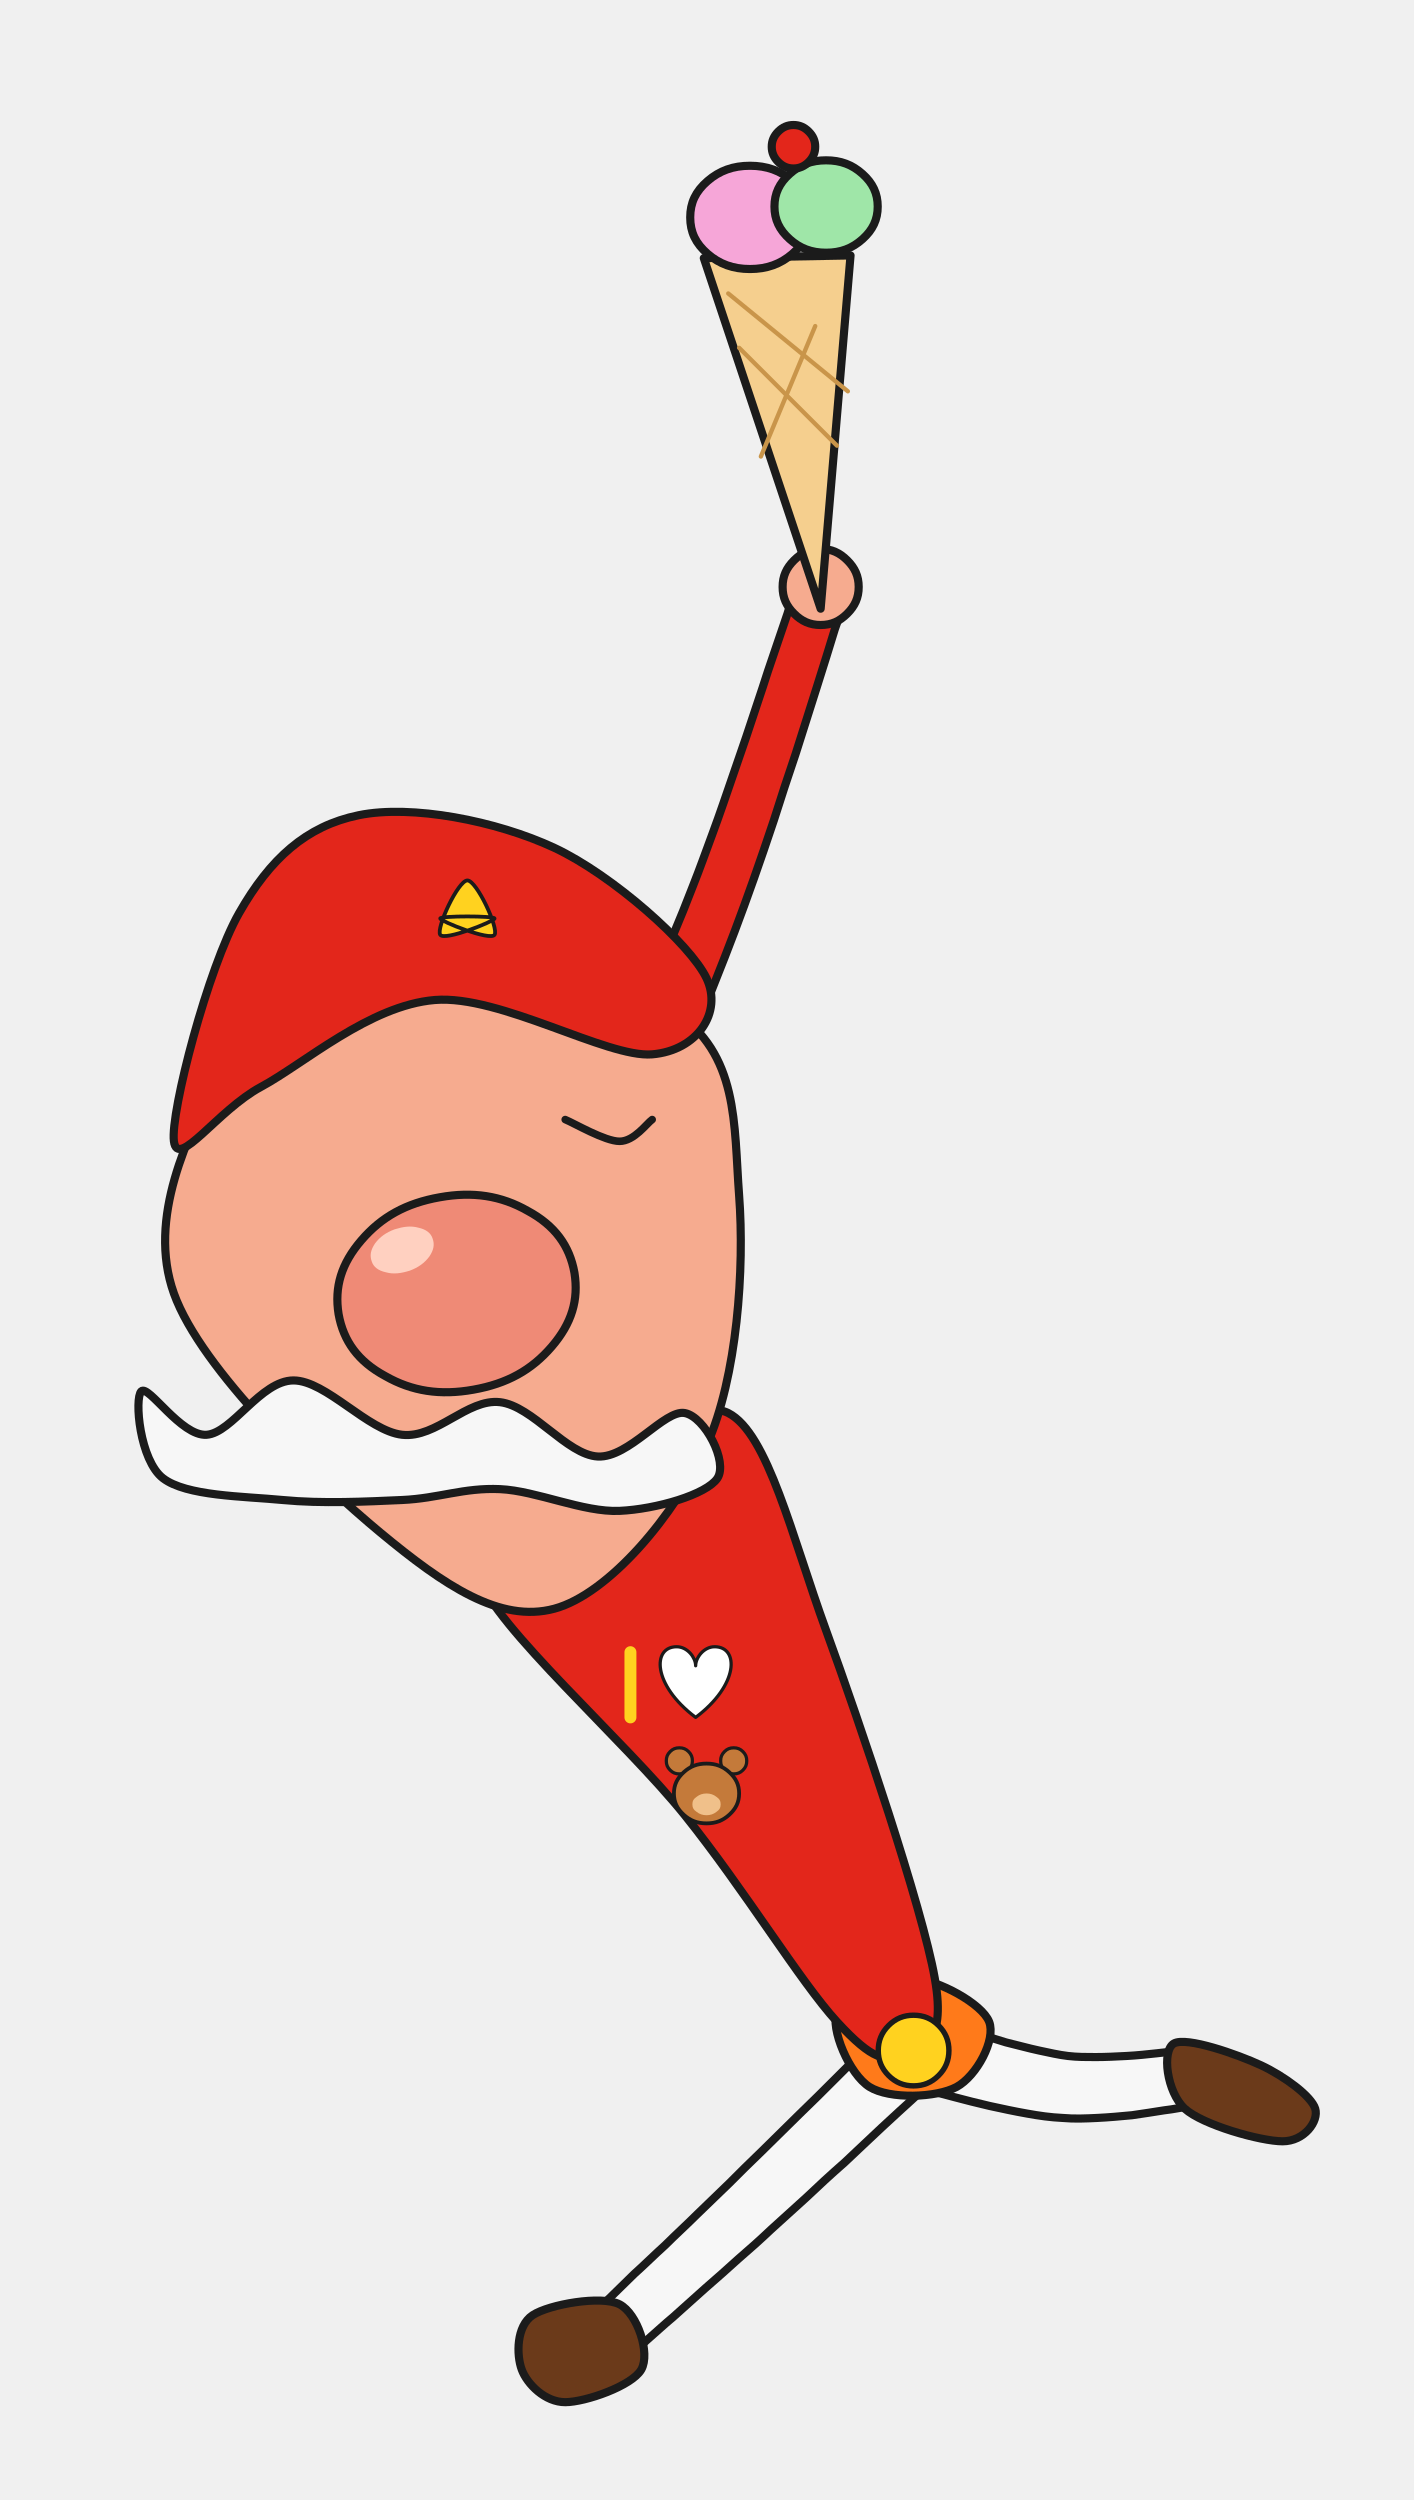
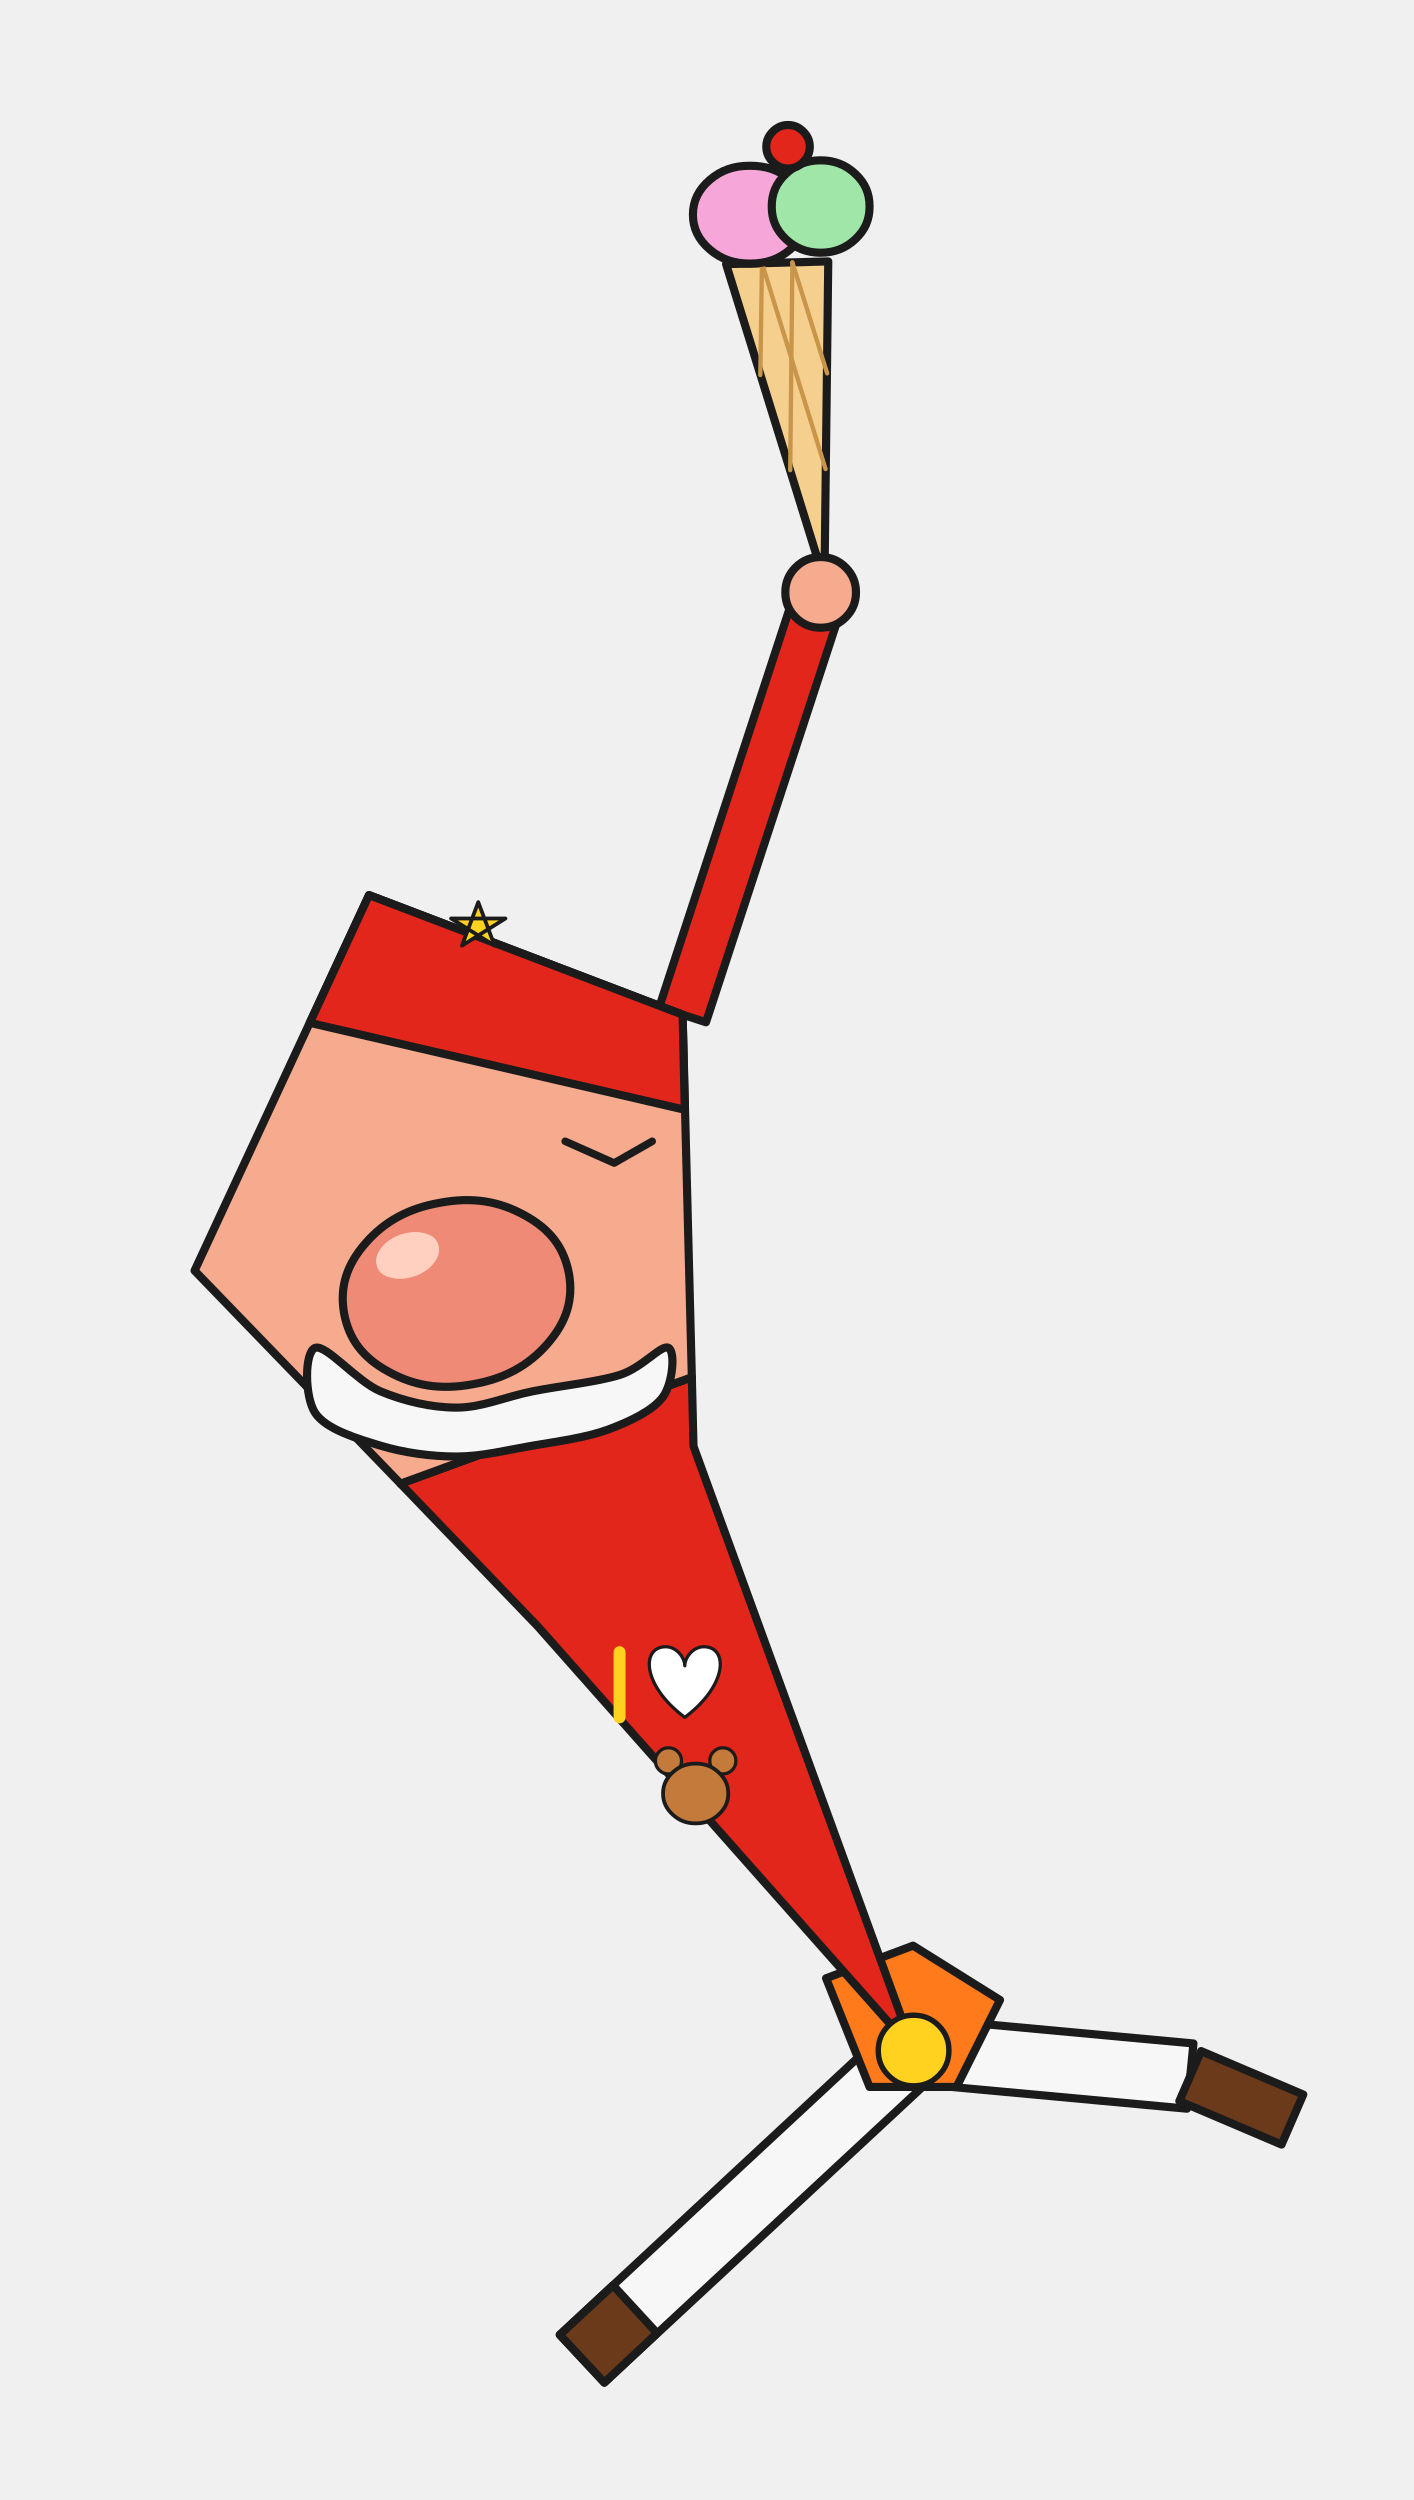
<svg xmlns="http://www.w3.org/2000/svg" viewBox="-110 -260 260 460">
-   <path d="M 53.6 112.6 C 51.4 111.7 51.2 115 49.5 116.7 C 47.9 118.3 45.8 120.4 43.7 122.5 C 41.7 124.5 39.3 126.9 37 129.1 C 34.8 131.3 32.3 133.7 30.2 135.8 C 28 137.9 26 139.9 24.1 141.8 C 22.1 143.7 20.3 145.5 18.3 147.4 C 16.4 149.3 14.3 151.2 12.4 153.1 C 10.4 154.9 8.5 156.8 6.7 158.4 C 5 160.1 3.3 161.7 2 163 C 0.6 164.3 -0.8 164.6 -1.4 166.3 C -2 168 -2.8 172.2 -1.7 173.4 C -0.6 174.6 3.6 174.1 5.4 173.7 C 7.2 173.2 7.5 171.8 9 170.6 C 10.4 169.4 12.1 167.8 13.9 166.3 C 15.7 164.7 17.7 162.9 19.7 161.1 C 21.8 159.3 23.9 157.4 25.9 155.6 C 28 153.8 29.9 152.1 31.9 150.2 C 34 148.3 36.1 146.4 38.3 144.4 C 40.5 142.3 43 140 45.4 137.9 C 47.7 135.7 50.2 133.4 52.3 131.4 C 54.5 129.4 56.6 127.4 58.3 125.9 C 60 124.3 63.4 124.2 62.6 122 C 61.8 119.8 55.8 113.5 53.6 112.6 Z" fill="#f7f7f7" stroke="#1b1b1b" stroke-width="1.5" stroke-linejoin="round" stroke-linecap="round" />
-   <path d="M -12 166 C -9 164 0.7 162.3 4 164 C 7.3 165.7 9.7 173 8 176 C 6.3 179 -2.3 182 -6 182 C -9.7 182 -13 178.7 -14 176 C -15 173.3 -15 168 -12 166 Z" fill="#6b3a1a" stroke="#1b1b1b" stroke-width="1.5" stroke-linejoin="round" stroke-linecap="round" />
-   <path d="M 56.5 123.6 C 56.5 125.8 58.6 124.1 60.2 124.5 C 61.7 124.8 63.7 125.4 65.7 125.9 C 67.6 126.4 69.9 127 72.1 127.5 C 74.4 128 76.7 128.5 79 128.9 C 81.2 129.3 83.3 129.6 85.5 129.7 C 87.7 129.9 89.8 129.8 91.9 129.7 C 94 129.6 96.2 129.4 98.3 129.2 C 100.3 128.9 102.4 128.6 104.2 128.3 C 106 128.1 107.8 127.7 109.2 127.5 C 110.6 127.3 111.2 128 112.5 127 C 113.8 126 117.1 123.1 117 121.5 C 116.8 119.8 113 117.7 111.5 117 C 110 116.3 109.3 117.2 107.8 117.3 C 106.4 117.4 104.6 117.6 102.9 117.8 C 101.1 118 99.2 118.2 97.3 118.3 C 95.4 118.4 93.4 118.5 91.6 118.5 C 89.8 118.5 88.2 118.5 86.5 118.3 C 84.8 118.1 83.1 117.7 81.2 117.3 C 79.3 116.9 77.2 116.3 75.1 115.8 C 73.1 115.2 70.9 114.5 69 113.9 C 67.1 113.4 65.2 112.7 63.7 112.2 C 62.1 111.8 61 109.1 59.7 111 C 58.5 112.9 56.4 121.3 56.5 123.6 Z" fill="#f7f7f7" stroke="#1b1b1b" stroke-width="1.5" stroke-linejoin="round" stroke-linecap="round" />
-   <path d="M 106 116 C 108.3 114.7 117.7 118 122 120 C 126.3 122 131.3 125.7 132 128 C 132.7 130.3 130 134 126 134 C 122 134 111.3 131 108 128 C 104.7 125 103.7 117.3 106 116 Z" fill="#6b3a1a" stroke="#1b1b1b" stroke-width="1.5" stroke-linejoin="round" stroke-linecap="round" />
-   <path d="M 44 110 C 45.3 106.7 53.3 103.7 58 104 C 62.7 104.3 70.7 108.7 72 112 C 73.3 115.3 69.7 122 66 124 C 62.3 126 53.7 126.3 50 124 C 46.3 121.7 42.7 113.3 44 110 Z" fill="#ff7a1a" stroke="#1b1b1b" stroke-width="1.5" stroke-linejoin="round" stroke-linecap="round" />
-   <path d="M -22 30 C -25 20.7 -9.7 23 -2 18 C 5.7 13 16.7 -3.7 24 0 C 31.3 3.7 35.7 22.7 42 40 C 48.3 57.3 59.7 91 62 104 C 64.3 117 59 116.7 56 118 C 53 119.3 50.7 119.3 44 112 C 37.3 104.7 27 87.7 16 74 C 5 60.3 -19 39.3 -22 30 Z" fill="#e3261b" stroke="#1b1b1b" stroke-width="1.5" stroke-linejoin="round" stroke-linecap="round" />
-   <path d="M 6 44 L 6 56" fill="none" stroke="#ffd21f" stroke-width="2.2" stroke-linejoin="round" stroke-linecap="round" />
-   <path d="M 18 56 C 10 50 10 43 14.5 43 C 16.5 43 18 45 18 46.5 C 18 45 19.5 43 21.5 43 C 26 43 26 50 18 56 Z" fill="#ffffff" stroke="#1b1b1b" stroke-width="0.6" stroke-linejoin="round" stroke-linecap="round" />
-   <path d="M 17.4 64 C 17.4 64.7 17.2 65.2 16.7 65.7 C 16.2 66.2 15.7 66.4 15 66.4 C 14.3 66.4 13.8 66.2 13.3 65.7 C 12.8 65.2 12.6 64.7 12.6 64 C 12.6 63.3 12.8 62.8 13.3 62.3 C 13.8 61.8 14.3 61.6 15 61.6 C 15.7 61.6 16.2 61.8 16.7 62.3 C 17.2 62.8 17.4 63.3 17.4 64 Z" fill="#c47a3a" stroke="#1b1b1b" stroke-width="0.6" stroke-linejoin="round" stroke-linecap="round" />
-   <path d="M 27.4 64 C 27.4 64.7 27.2 65.2 26.7 65.7 C 26.2 66.2 25.7 66.4 25 66.4 C 24.3 66.4 23.8 66.2 23.3 65.7 C 22.8 65.2 22.6 64.7 22.6 64 C 22.6 63.3 22.8 62.8 23.3 62.3 C 23.8 61.8 24.3 61.6 25 61.6 C 25.7 61.6 26.2 61.8 26.7 62.3 C 27.2 62.8 27.4 63.3 27.4 64 Z" fill="#c47a3a" stroke="#1b1b1b" stroke-width="0.6" stroke-linejoin="round" stroke-linecap="round" />
-   <path d="M 26 70 C 26 71.6 25.4 72.8 24.2 73.9 C 23 75 21.7 75.5 20 75.5 C 18.3 75.5 17 75 15.8 73.9 C 14.6 72.8 14 71.6 14 70 C 14 68.4 14.6 67.2 15.8 66.1 C 17 65 18.3 64.5 20 64.5 C 21.7 64.5 23 65 24.2 66.1 C 25.4 67.2 26 68.4 26 70 Z" fill="#c47a3a" stroke="#1b1b1b" stroke-width="0.7" stroke-linejoin="round" stroke-linecap="round" />
-   <path d="M 22.6 72 C 22.6 72.6 22.4 73 21.8 73.4 C 21.3 73.8 20.7 74 20 74 C 19.3 74 18.7 73.8 18.2 73.4 C 17.6 73 17.4 72.6 17.4 72 C 17.4 71.4 17.6 71 18.2 70.6 C 18.7 70.2 19.3 70 20 70 C 20.7 70 21.3 70.2 21.8 70.6 C 22.4 71 22.6 71.4 22.6 72 Z" fill="#f0c08a" stroke="none" stroke-width="1.5" stroke-linejoin="round" stroke-linecap="round" />
-   <path d="M 13.1 -57.9 C 15.1 -58.1 14.3 -61.1 15.1 -63.2 C 16 -65.2 17 -67.8 18.1 -70.5 C 19.1 -73.1 20.3 -76.2 21.5 -79.2 C 22.7 -82.2 24 -85.5 25.2 -88.7 C 26.4 -91.9 27.5 -94.9 28.7 -98.3 C 29.9 -101.7 31.1 -105.2 32.4 -109.1 C 33.6 -112.9 35 -117.2 36.4 -121.3 C 37.7 -125.4 39.1 -129.8 40.3 -133.6 C 41.5 -137.4 42.7 -141.2 43.6 -144.2 C 44.6 -147.3 46.1 -149.5 46 -151.7 C 45.9 -153.9 44.5 -156.9 43.1 -157.4 C 41.7 -157.8 38.8 -156.2 37.4 -154.5 C 36.1 -152.8 35.9 -150.1 34.9 -147.1 C 33.9 -144.1 32.6 -140.3 31.3 -136.5 C 30.1 -132.7 28.6 -128.4 27.3 -124.4 C 25.9 -120.3 24.4 -116 23.1 -112.2 C 21.8 -108.4 20.5 -105 19.3 -101.7 C 18.1 -98.4 16.9 -95.5 15.7 -92.4 C 14.4 -89.3 13.1 -86.1 11.9 -83.1 C 10.7 -80.1 9.4 -77.1 8.3 -74.5 C 7.1 -71.9 6.1 -69.4 5.2 -67.3 C 4.3 -65.2 1.6 -63.6 2.9 -62.1 C 4.2 -60.5 11.1 -57.7 13.1 -57.9 Z" fill="#e3261b" stroke="#1b1b1b" stroke-width="1.5" stroke-linejoin="round" stroke-linecap="round" />
-   <path d="M 48 -152 C 48 -150 47.3 -148.5 45.9 -147.1 C 44.5 -145.7 43 -145 41 -145 C 39 -145 37.5 -145.7 36.1 -147.1 C 34.7 -148.5 34 -150 34 -152 C 34 -154 34.7 -155.5 36.1 -156.9 C 37.5 -158.3 39 -159 41 -159 C 43 -159 44.5 -158.3 45.9 -156.9 C 47.3 -155.5 48 -154 48 -152 Z" fill="#f6ab8f" stroke="#1b1b1b" stroke-width="1.5" stroke-linejoin="round" stroke-linecap="round" />
-   <path d="M 41 -148 L 46.5 -213 L 19.5 -212.5 Z" fill="#f5cf8e" stroke="#1b1b1b" stroke-width="1.5" stroke-linejoin="round" stroke-linecap="round" />
-   <path d="M 26 -196 L 44 -178" fill="none" stroke="#c9954a" stroke-width="0.8" stroke-linejoin="round" stroke-linecap="round" />
-   <path d="M 24 -206 L 46 -188" fill="none" stroke="#c9954a" stroke-width="0.8" stroke-linejoin="round" stroke-linecap="round" />
-   <path d="M 40 -200 L 30 -176" fill="none" stroke="#c9954a" stroke-width="0.8" stroke-linejoin="round" stroke-linecap="round" />
-   <path d="M 39 -220 C 39 -217.3 38 -215.2 35.8 -213.3 C 33.6 -211.4 31.1 -210.5 28 -210.5 C 24.9 -210.5 22.4 -211.4 20.2 -213.3 C 18 -215.2 17 -217.3 17 -220 C 17 -222.7 18 -224.8 20.2 -226.7 C 22.4 -228.6 24.9 -229.5 28 -229.5 C 31.1 -229.5 33.6 -228.6 35.8 -226.7 C 38 -224.8 39 -222.7 39 -220 Z" fill="#f6a6d8" stroke="#1b1b1b" stroke-width="1.5" stroke-linejoin="round" stroke-linecap="round" />
-   <path d="M 51.5 -222 C 51.5 -219.6 50.6 -217.7 48.7 -216 C 46.8 -214.3 44.7 -213.5 42 -213.5 C 39.3 -213.5 37.2 -214.3 35.3 -216 C 33.4 -217.7 32.5 -219.6 32.5 -222 C 32.5 -224.4 33.4 -226.3 35.3 -228 C 37.2 -229.7 39.3 -230.5 42 -230.5 C 44.7 -230.5 46.8 -229.7 48.7 -228 C 50.6 -226.3 51.5 -224.4 51.5 -222 Z" fill="#9fe6a8" stroke="#1b1b1b" stroke-width="1.5" stroke-linejoin="round" stroke-linecap="round" />
-   <path d="M 40 -233 C 40 -231.9 39.6 -231 38.8 -230.2 C 38 -229.4 37.1 -229 36 -229 C 34.9 -229 34 -229.4 33.2 -230.2 C 32.4 -231 32 -231.9 32 -233 C 32 -234.1 32.4 -235 33.2 -235.8 C 34 -236.6 34.9 -237 36 -237 C 37.1 -237 38 -236.6 38.8 -235.8 C 39.6 -235 40 -234.1 40 -233 Z" fill="#e3261b" stroke="#1b1b1b" stroke-width="1.5" stroke-linejoin="round" stroke-linecap="round" />
-   <path d="M -46 -88 C -32 -90 2 -82 14 -74 C 26 -66 25 -53.3 26 -40 C 27 -26.7 25.7 -6.7 20 6 C 14.3 18.7 2 33.3 -8 36 C -18 38.7 -28.3 31.7 -40 22 C -51.7 12.3 -73 -8 -78 -22 C -83 -36 -75.3 -51 -70 -62 C -64.7 -73 -60 -86 -46 -88 Z" fill="#f6ab8f" stroke="#1b1b1b" stroke-width="1.5" stroke-linejoin="round" stroke-linecap="round" />
-   <path d="M -78 -50 C -78.7 -55.3 -71.7 -82 -66 -92 C -60.3 -102 -53.7 -108 -44 -110 C -34.3 -112 -18.7 -109 -8 -104 C 2.7 -99 17 -86.3 20 -80 C 23 -73.7 18.3 -66.7 10 -66 C 1.7 -65.3 -18 -77 -30 -76 C -42 -75 -54 -64.3 -62 -60 C -70 -55.7 -77.3 -44.7 -78 -50 Z" fill="#e3261b" stroke="#1b1b1b" stroke-width="1.5" stroke-linejoin="round" stroke-linecap="round" />
-   <path d="M -24 -98 C -22.3 -98 -18.2 -89.2 -19 -88 C -19.8 -86.8 -29 -90.5 -29 -91 C -29 -91.5 -19 -91.5 -19 -91 C -19 -90.5 -28.2 -86.8 -29 -88 C -29.8 -89.2 -25.7 -98 -24 -98 Z" fill="#ffd21f" stroke="#1b1b1b" stroke-width="0.7" stroke-linejoin="round" stroke-linecap="round" />
-   <path d="M -6 -54 C -4.3 -53.3 1.3 -50 4 -50 C 6.7 -50 9 -53.3 10 -54" fill="none" stroke="#1b1b1b" stroke-width="1.4" stroke-linejoin="round" stroke-linecap="round" />
-   <path d="M -72 4 C -67.3 3.7 -62 -6 -56 -6 C -50 -6 -42.3 3.3 -36 4 C -29.7 4.7 -24 -2.7 -18 -2 C -12 -1.3 -5.7 7.7 0 8 C 5.7 8.3 12.3 -0.7 16 0 C 19.7 0.7 24 9 22 12 C 20 15 10.7 17.7 4 18 C -2.7 18.3 -11.3 14.3 -18 14 C -24.7 13.7 -29.3 15.7 -36 16 C -42.7 16.3 -50.7 16.7 -58 16 C -65.3 15.3 -75.7 15.3 -80 12 C -84.3 8.7 -85.3 -2.7 -84 -4 C -82.7 -5.3 -76.7 4.3 -72 4 Z" fill="#f7f7f7" stroke="#1b1b1b" stroke-width="1.5" stroke-linejoin="round" stroke-linecap="round" />
-   <path d="M -4.3 -25.8 C -3.5 -20.8 -4.8 -16.5 -8.5 -12.2 C -12.2 -7.9 -16.7 -5.4 -22.9 -4.3 C -29 -3.2 -34.2 -4 -39.1 -6.8 C -44.1 -9.5 -46.8 -13.2 -47.7 -18.2 C -48.5 -23.2 -47.2 -27.5 -43.5 -31.8 C -39.8 -36.1 -35.3 -38.6 -29.1 -39.7 C -23 -40.8 -17.8 -40 -12.9 -37.2 C -7.9 -34.5 -5.2 -30.8 -4.3 -25.8 Z" fill="#ef8a76" stroke="#1b1b1b" stroke-width="1.5" stroke-linejoin="round" stroke-linecap="round" />
-   <path d="M -30.4 -32.1 C -30 -31 -30.2 -30 -31 -28.8 C -31.9 -27.6 -33 -26.8 -34.6 -26.2 C -36.2 -25.7 -37.6 -25.5 -39 -25.9 C -40.4 -26.2 -41.3 -26.9 -41.6 -27.9 C -42 -29 -41.8 -30 -41 -31.2 C -40.1 -32.4 -39 -33.2 -37.4 -33.8 C -35.8 -34.3 -34.4 -34.5 -33 -34.1 C -31.6 -33.8 -30.7 -33.1 -30.4 -32.1 Z" fill="#ffd0c0" stroke="none" stroke-width="1.5" stroke-linejoin="round" stroke-linecap="round" />
+   <path d="M 54 112.9 L -7 169.6 L 1.2 178.4 L 62.2 121.7 Z" fill="#f7f7f7" stroke="#1b1b1b" stroke-width="1.5" stroke-linejoin="round" stroke-linecap="round" />
+   <path d="M 2.8 160.5 L -7 169.6 L 1.2 178.4 L 10.9 169.3 Z" fill="#6b3a1a" stroke="#1b1b1b" stroke-width="1.5" stroke-linejoin="round" stroke-linecap="round" />
+   <path d="M 57.5 123.3 L 108.4 128 L 109.6 116 L 58.7 111.3 Z" fill="#f7f7f7" stroke="#1b1b1b" stroke-width="1.5" stroke-linejoin="round" stroke-linecap="round" />
+   <path d="M 107 126.6 L 125.8 134.6 L 129.8 125.4 L 111 117.4 Z" fill="#6b3a1a" stroke="#1b1b1b" stroke-width="1.5" stroke-linejoin="round" stroke-linecap="round" />
+   <path d="M 42 104 L 58 98 L 74 108 L 66 124 L 50 124 Z" fill="#ff7a1a" stroke="#1b1b1b" stroke-width="1.5" stroke-linejoin="round" stroke-linecap="round" />
+   <path d="M 19.9 -71.9 L 46 -151.7 L 37.4 -154.5 L 11.3 -74.7 Z" fill="#e3261b" stroke="#1b1b1b" stroke-width="1.5" stroke-linejoin="round" stroke-linecap="round" />
+   <path d="M 41.7 -153.1 L 42.4 -211.9 L 23.6 -211.4 Z" fill="#f5cf8e" stroke="#1b1b1b" stroke-width="1.5" stroke-linejoin="round" stroke-linecap="round" />
+   <path d="M 35.4 -173.5 L 35.8 -211.7" fill="none" stroke="#c9954a" stroke-width="0.8" stroke-linejoin="round" stroke-linecap="round" />
+   <path d="M 29.9 -191 L 30.2 -211.6" fill="none" stroke="#c9954a" stroke-width="0.8" stroke-linejoin="round" stroke-linecap="round" />
+   <path d="M 41.9 -173.7 L 30.2 -211.6" fill="none" stroke="#c9954a" stroke-width="0.8" stroke-linejoin="round" stroke-linecap="round" />
+   <path d="M 42.2 -191.3 L 35.8 -211.7" fill="none" stroke="#c9954a" stroke-width="0.8" stroke-linejoin="round" stroke-linecap="round" />
+   <path d="M 38.5 -220.5 C 38.5 -218 37.5 -215.9 35.4 -214.1 C 33.3 -212.3 31 -211.5 28 -211.5 C 25 -211.5 22.7 -212.3 20.6 -214.1 C 18.5 -215.9 17.5 -218 17.5 -220.5 C 17.5 -223 18.5 -225.1 20.6 -226.9 C 22.7 -228.7 25 -229.5 28 -229.5 C 31 -229.5 33.3 -228.7 35.4 -226.9 C 37.5 -225.1 38.5 -223 38.5 -220.5 Z" fill="#f6a6d8" stroke="#1b1b1b" stroke-width="1.5" stroke-linejoin="round" stroke-linecap="round" />
+   <path d="M 50 -222 C 50 -219.6 49.2 -217.7 47.4 -216 C 45.6 -214.3 43.5 -213.5 41 -213.5 C 38.5 -213.5 36.4 -214.3 34.6 -216 C 32.8 -217.7 32 -219.6 32 -222 C 32 -224.4 32.8 -226.3 34.6 -228 C 36.4 -229.7 38.5 -230.5 41 -230.5 C 43.5 -230.5 45.6 -229.7 47.4 -228 C 49.2 -226.3 50 -224.4 50 -222 Z" fill="#9fe6a8" stroke="#1b1b1b" stroke-width="1.5" stroke-linejoin="round" stroke-linecap="round" />
+   <path d="M 39 -233 C 39 -231.9 38.6 -231 37.8 -230.2 C 37 -229.4 36.1 -229 35 -229 C 33.9 -229 33 -229.4 32.2 -230.2 C 31.4 -231 31 -231.9 31 -233 C 31 -234.1 31.4 -235 32.2 -235.8 C 33 -236.6 33.9 -237 35 -237 C 36.1 -237 37 -236.6 37.8 -235.8 C 38.6 -235 39 -234.1 39 -233 Z" fill="#e3261b" stroke="#1b1b1b" stroke-width="1.5" stroke-linejoin="round" stroke-linecap="round" />
+   <path d="M 47.5 -151 C 47.5 -149.2 46.9 -147.7 45.6 -146.4 C 44.3 -145.1 42.8 -144.5 41 -144.5 C 39.2 -144.5 37.7 -145.1 36.4 -146.4 C 35.1 -147.7 34.5 -149.2 34.5 -151 C 34.5 -152.8 35.1 -154.3 36.4 -155.6 C 37.7 -156.9 39.2 -157.5 41 -157.5 C 42.8 -157.5 44.3 -156.9 45.6 -155.6 C 46.9 -154.3 47.5 -152.8 47.5 -151 Z" fill="#f6ab8f" stroke="#1b1b1b" stroke-width="1.5" stroke-linejoin="round" stroke-linecap="round" />
+   <path d="M 17.3 -6.6 L 17.6 6.1 L 58.1 117.3 L -11.1 39.2 L -36.3 13 Z" fill="#e3261b" stroke="#1b1b1b" stroke-width="1.5" stroke-linejoin="round" stroke-linecap="round" />
+   <path d="M 4 44 L 4 56" fill="none" stroke="#ffd21f" stroke-width="2.2" stroke-linejoin="round" stroke-linecap="round" />
+   <path d="M 16 56 C 8 50 8 43 12.5 43 C 14.5 43 16 45 16 46.5 C 16 45 17.5 43 19.5 43 C 24 43 24 50 16 56 Z" fill="#ffffff" stroke="#1b1b1b" stroke-width="0.6" stroke-linejoin="round" stroke-linecap="round" />
+   <path d="M 15.4 64 C 15.4 64.7 15.2 65.2 14.7 65.7 C 14.2 66.2 13.7 66.4 13 66.4 C 12.3 66.4 11.8 66.2 11.3 65.7 C 10.8 65.2 10.6 64.7 10.6 64 C 10.6 63.3 10.8 62.8 11.3 62.3 C 11.8 61.8 12.3 61.6 13 61.6 C 13.7 61.6 14.2 61.8 14.7 62.3 C 15.2 62.8 15.4 63.3 15.4 64 Z" fill="#c47a3a" stroke="#1b1b1b" stroke-width="0.6" stroke-linejoin="round" stroke-linecap="round" />
+   <path d="M 25.4 64 C 25.4 64.7 25.2 65.2 24.7 65.7 C 24.2 66.2 23.7 66.4 23 66.4 C 22.3 66.4 21.8 66.2 21.3 65.7 C 20.8 65.2 20.6 64.7 20.6 64 C 20.6 63.3 20.8 62.8 21.3 62.3 C 21.8 61.8 22.3 61.6 23 61.6 C 23.7 61.6 24.2 61.8 24.7 62.3 C 25.2 62.8 25.4 63.3 25.4 64 Z" fill="#c47a3a" stroke="#1b1b1b" stroke-width="0.6" stroke-linejoin="round" stroke-linecap="round" />
+   <path d="M 24 70 C 24 71.6 23.4 72.8 22.2 73.9 C 21 75 19.7 75.5 18 75.5 C 16.3 75.5 15 75 13.8 73.9 C 12.6 72.8 12 71.6 12 70 C 12 68.4 12.6 67.2 13.8 66.1 C 15 65 16.3 64.5 18 64.5 C 19.7 64.5 21 65 22.2 66.1 C 23.4 67.2 24 68.4 24 70 Z" fill="#c47a3a" stroke="#1b1b1b" stroke-width="0.7" stroke-linejoin="round" stroke-linecap="round" />
+   <path d="M -42.1 -95.3 L 15.6 -73.3 L 17.3 -6.6 L -36.3 13 L -74.2 -26.2 Z" fill="#f6ab8f" stroke="#1b1b1b" stroke-width="1.5" stroke-linejoin="round" stroke-linecap="round" />
+   <path d="M -42.1 -95.3 L 15.6 -73.3 L 16 -55.8 L -53 -71.8 Z" fill="#e3261b" stroke="#1b1b1b" stroke-width="1.5" stroke-linejoin="round" stroke-linecap="round" />
+   <path d="M -22 -94 L -19 -86 L -27 -91 L -17 -91 L -25 -86 Z" fill="#ffd21f" stroke="#1b1b1b" stroke-width="0.7" stroke-linejoin="round" stroke-linecap="round" />
+   <path d="M -6 -50 L 3 -46 L 10 -50" fill="none" stroke="#1b1b1b" stroke-width="1.4" stroke-linejoin="round" stroke-linecap="round" />
+   <path d="M -52 -12 C -50 -12.7 -44.3 -5.8 -40 -4 C -35.7 -2.2 -30.7 -1 -26 -1 C -21.3 -1 -17 -3 -12 -4 C -7 -5 -0.2 -5.7 4 -7 C 8.2 -8.3 11.7 -12.7 13 -12 C 14.3 -11.3 13.8 -5.5 12 -3 C 10.2 -0.5 6 1.5 2 3 C -2 4.5 -7.3 5.2 -12 6 C -16.7 6.8 -21.3 8 -26 8 C -30.7 8 -35.7 7.3 -40 6 C -44.3 4.7 -50 3 -52 0 C -54 -3 -54 -11.3 -52 -12 Z" fill="#f7f7f7" stroke="#1b1b1b" stroke-width="1.5" stroke-linejoin="round" stroke-linecap="round" />
+   <path d="M -5.3 -25.6 C -4.5 -20.9 -5.7 -16.8 -9.3 -12.7 C -12.8 -8.7 -17.2 -6.3 -23 -5.3 C -28.9 -4.2 -33.8 -5 -38.5 -7.6 C -43.3 -10.2 -45.8 -13.6 -46.7 -18.4 C -47.5 -23.1 -46.3 -27.2 -42.7 -31.3 C -39.2 -35.3 -34.8 -37.7 -29 -38.7 C -23.1 -39.8 -18.2 -39 -13.5 -36.4 C -8.7 -33.8 -6.2 -30.4 -5.3 -25.6 Z" fill="#ef8a76" stroke="#1b1b1b" stroke-width="1.5" stroke-linejoin="round" stroke-linecap="round" />
+   <path d="M -29.4 -31.1 C -29 -30 -29.2 -29 -30 -27.8 C -30.9 -26.6 -32 -25.8 -33.6 -25.2 C -35.2 -24.7 -36.6 -24.5 -38 -24.9 C -39.4 -25.2 -40.3 -25.9 -40.6 -26.9 C -41 -28 -40.8 -29 -40 -30.2 C -39.1 -31.4 -38 -32.2 -36.4 -32.8 C -34.8 -33.3 -33.4 -33.5 -32 -33.1 C -30.6 -32.8 -29.7 -32.1 -29.4 -31.1 Z" fill="#ffd0c0" stroke="none" stroke-width="1.5" stroke-linejoin="round" stroke-linecap="round" />
  <path d="M 64.6 117.3 C 64.6 119.1 64 120.6 62.7 121.9 C 61.4 123.2 59.9 123.8 58.1 123.8 C 56.3 123.8 54.8 123.2 53.5 121.9 C 52.2 120.6 51.6 119.1 51.6 117.3 C 51.6 115.5 52.2 114 53.5 112.7 C 54.8 111.4 56.3 110.8 58.1 110.8 C 59.9 110.8 61.4 111.4 62.7 112.7 C 64 114 64.6 115.5 64.6 117.3 Z" fill="#ffd21f" stroke="#1b1b1b" stroke-width="1" stroke-linejoin="round" stroke-linecap="round" />
</svg>
